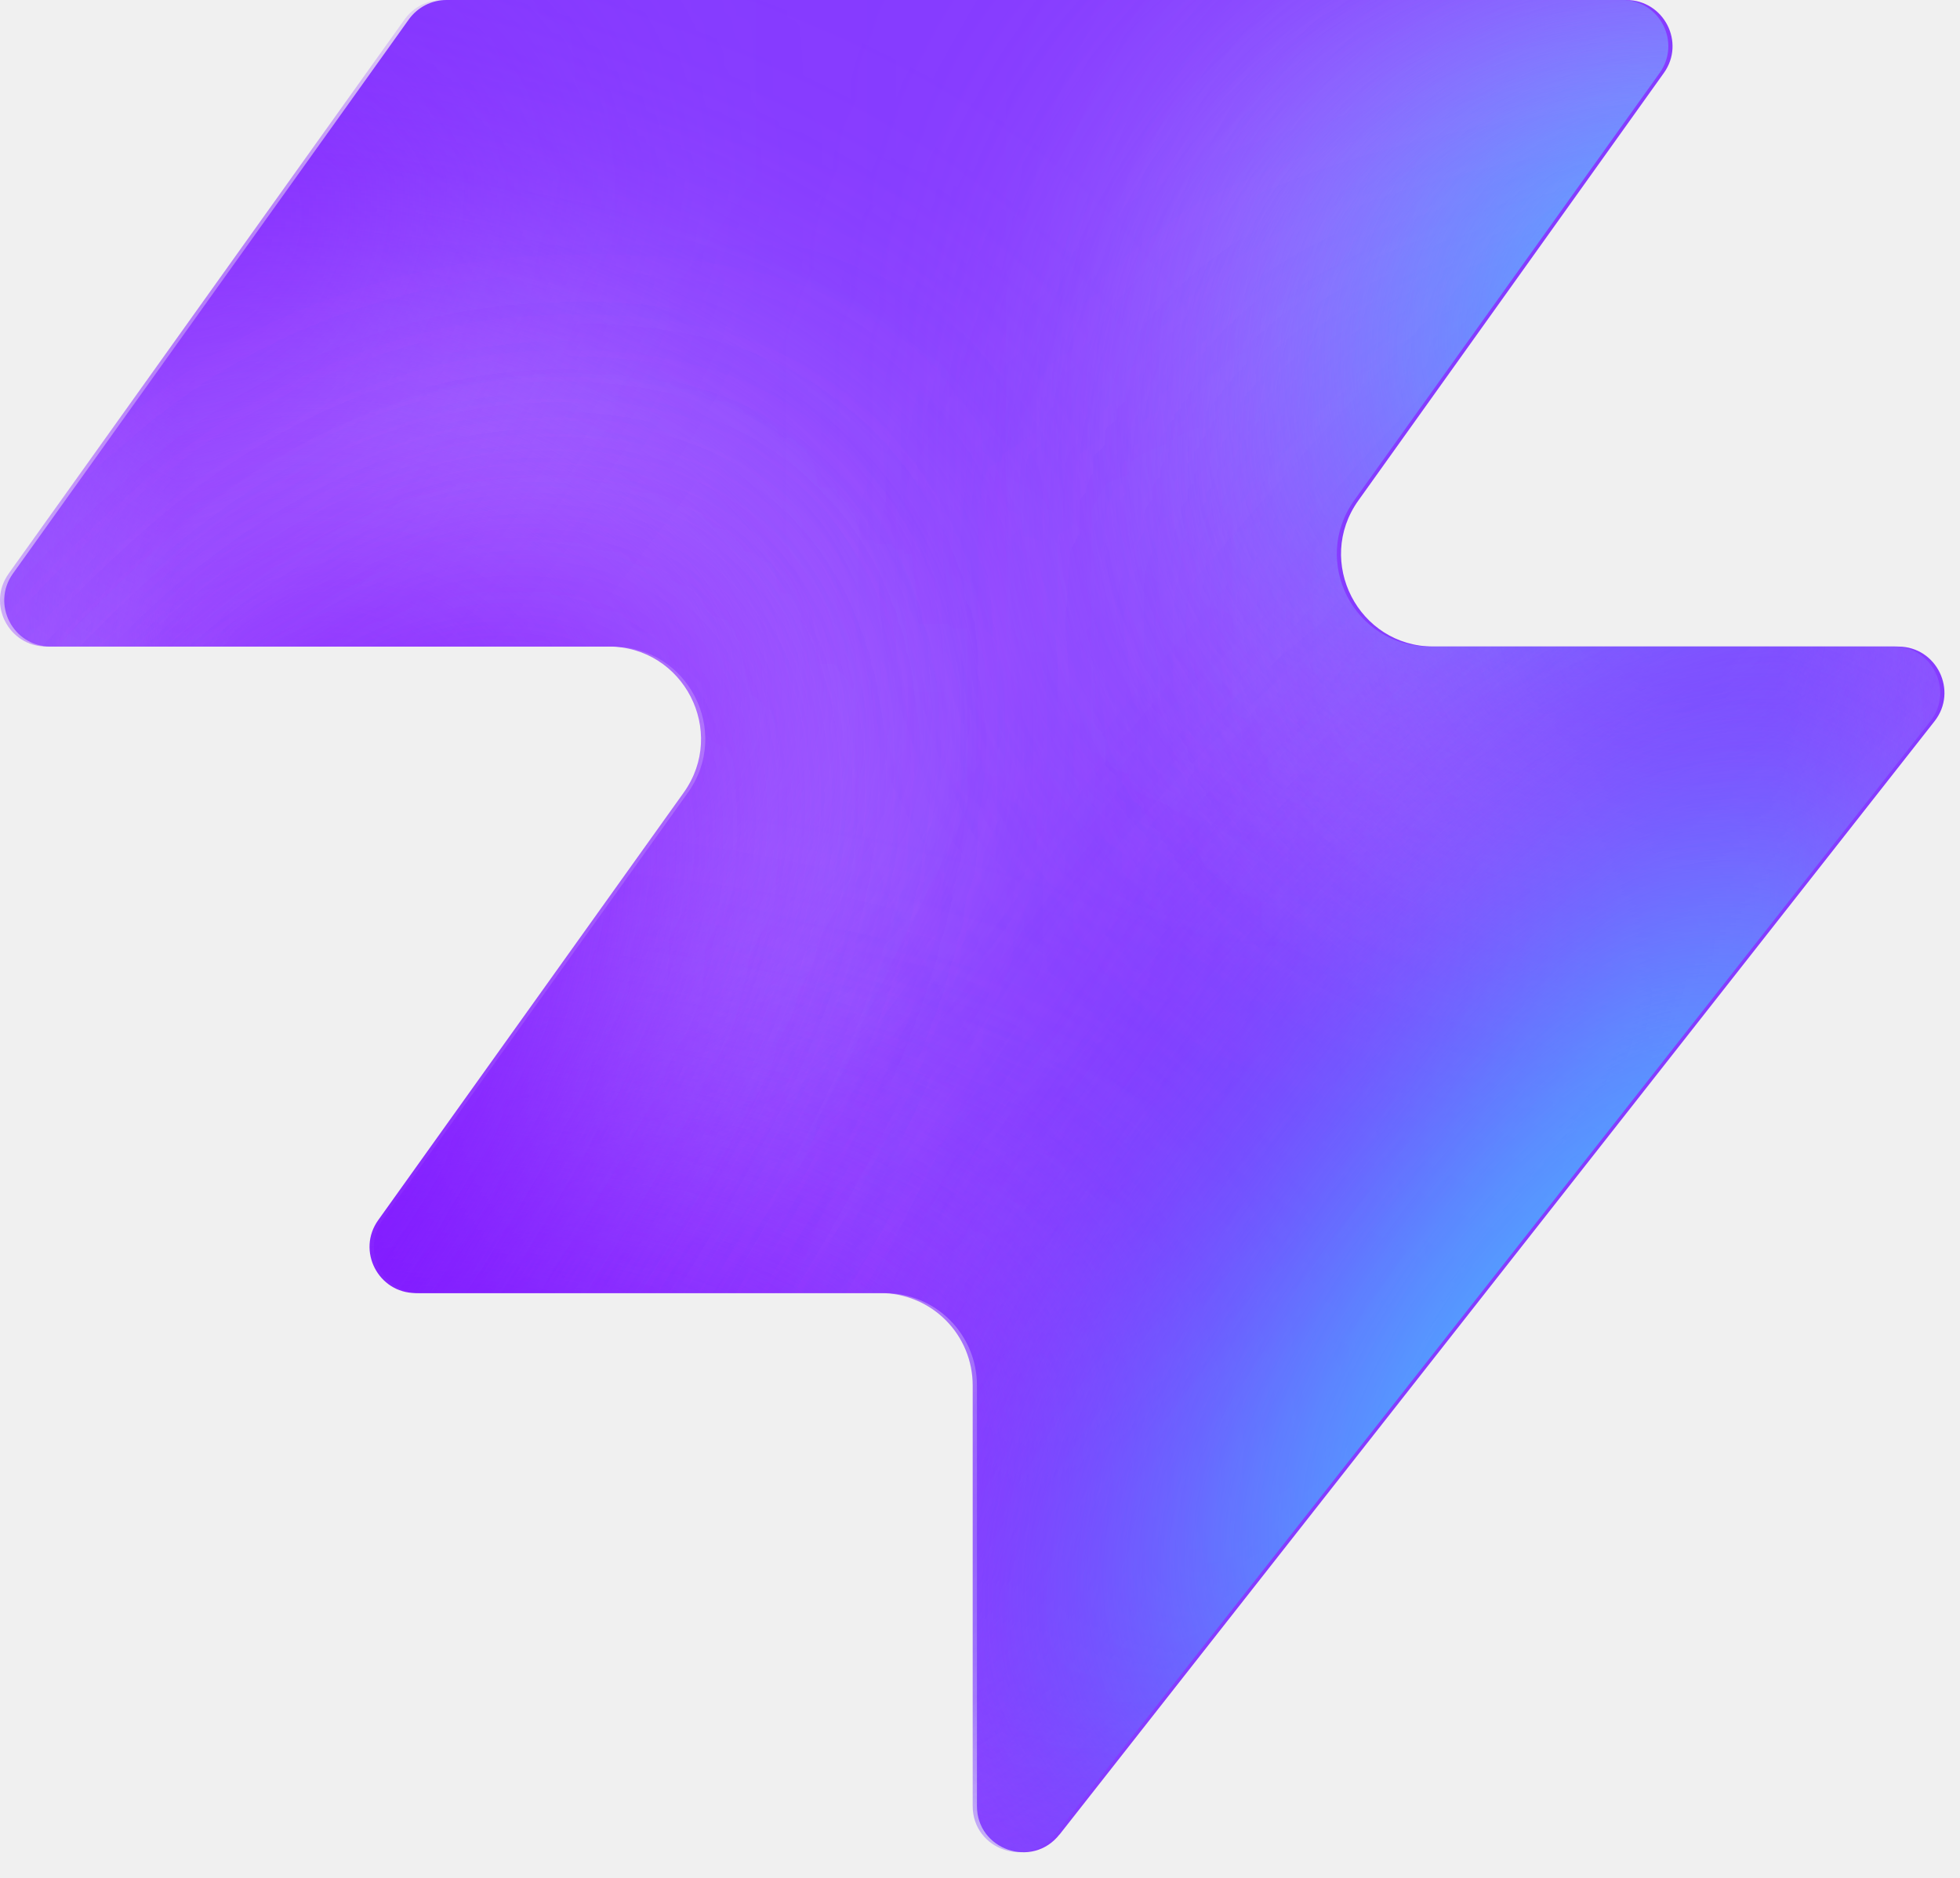
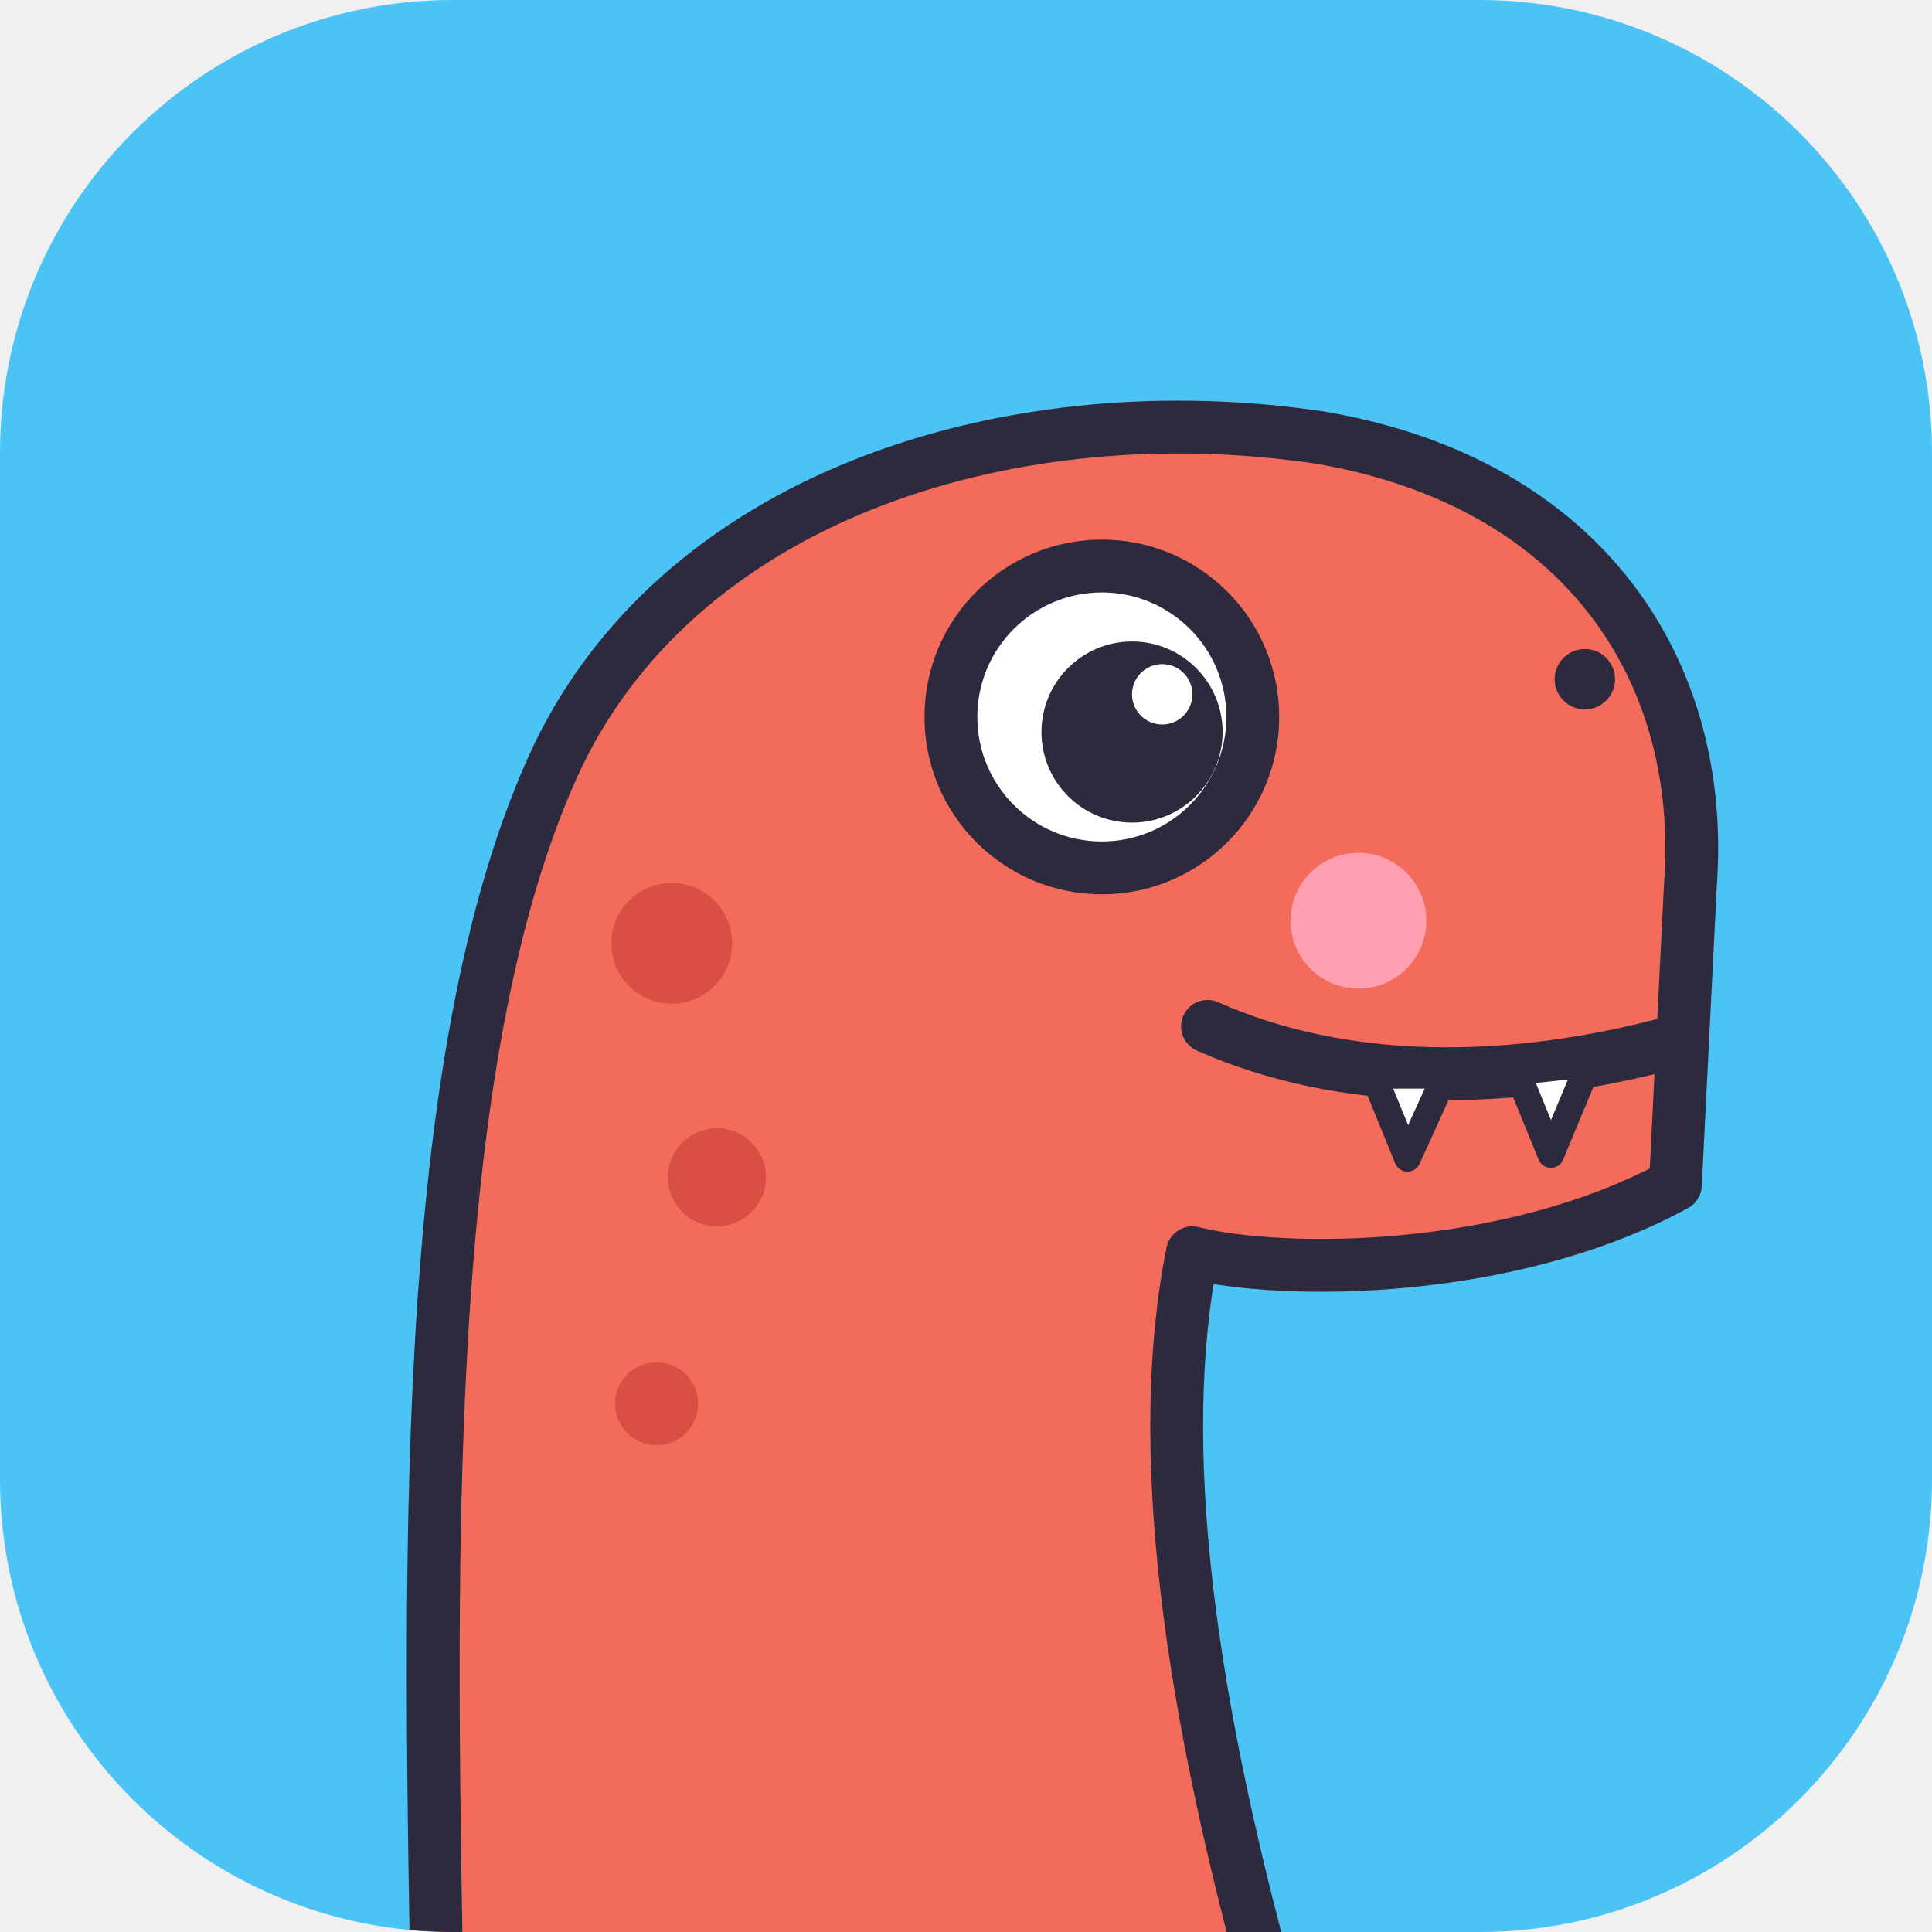
- <svg xmlns="http://www.w3.org/2000/svg" width="48" height="46" fill="none" viewBox="0 0 48 46">
-   <path fill="#863bff" d="M25.946 44.938c-.664.845-2.021.375-2.021-.698V33.937a2.26 2.26 0 0 0-2.262-2.262H10.287c-.92 0-1.456-1.04-.92-1.788l7.48-10.471c1.07-1.497 0-3.578-1.842-3.578H1.237c-.92 0-1.456-1.04-.92-1.788L10.013.474c.214-.297.556-.474.92-.474h28.894c.92 0 1.456 1.04.92 1.788l-7.48 10.471c-1.07 1.498 0 3.579 1.842 3.579h11.377c.943 0 1.473 1.088.89 1.83L25.947 44.94z" style="fill:#863bff;fill:color(display-p3 .525 .23 1);fill-opacity:1" />
-   <mask id="a" width="48" height="46" x="0" y="0" maskUnits="userSpaceOnUse" style="mask-type:alpha">
-     <path fill="#000" d="M25.842 44.938c-.664.844-2.021.375-2.021-.698V33.937a2.26 2.26 0 0 0-2.262-2.262H10.183c-.92 0-1.456-1.04-.92-1.788l7.48-10.471c1.07-1.498 0-3.579-1.842-3.579H1.133c-.92 0-1.456-1.04-.92-1.787L9.91.473c.214-.297.556-.474.92-.474h28.894c.92 0 1.456 1.04.92 1.788l-7.48 10.471c-1.07 1.498 0 3.578 1.842 3.578h11.377c.943 0 1.473 1.088.89 1.832L25.843 44.94z" style="fill:#000;fill-opacity:1" />
-   </mask>
-   <g mask="url(#a)">
-     <g filter="url(#b)">
-       <ellipse cx="5.508" cy="14.704" fill="#ede6ff" rx="5.508" ry="14.704" style="fill:#ede6ff;fill:color(display-p3 .927 .903 1);fill-opacity:1" transform="matrix(.00324 1 1 -.00324 -4.47 31.516)" />
-     </g>
-     <g filter="url(#c)">
-       <ellipse cx="10.399" cy="29.851" fill="#ede6ff" rx="10.399" ry="29.851" style="fill:#ede6ff;fill:color(display-p3 .927 .903 1);fill-opacity:1" transform="matrix(.00324 1 1 -.00324 -39.328 7.883)" />
-     </g>
-     <g filter="url(#d)">
-       <ellipse cx="5.508" cy="30.487" fill="#7e14ff" rx="5.508" ry="30.487" style="fill:#7e14ff;fill:color(display-p3 .492 .077 1);fill-opacity:1" transform="rotate(89.814 -25.913 -14.639)scale(1 -1)" />
-     </g>
-     <g filter="url(#e)">
-       <ellipse cx="5.508" cy="30.599" fill="#7e14ff" rx="5.508" ry="30.599" style="fill:#7e14ff;fill:color(display-p3 .492 .077 1);fill-opacity:1" transform="rotate(89.814 -32.644 -3.334)scale(1 -1)" />
-     </g>
-     <g filter="url(#f)">
-       <ellipse cx="5.508" cy="30.599" fill="#7e14ff" rx="5.508" ry="30.599" style="fill:#7e14ff;fill:color(display-p3 .492 .077 1);fill-opacity:1" transform="matrix(.00324 1 1 -.00324 -34.34 30.47)" />
-     </g>
-     <g filter="url(#g)">
-       <ellipse cx="14.072" cy="22.078" fill="#ede6ff" rx="14.072" ry="22.078" style="fill:#ede6ff;fill:color(display-p3 .927 .903 1);fill-opacity:1" transform="rotate(93.35 24.506 48.493)scale(-1 1)" />
-     </g>
-     <g filter="url(#h)">
-       <ellipse cx="3.47" cy="21.501" fill="#7e14ff" rx="3.47" ry="21.501" style="fill:#7e14ff;fill:color(display-p3 .492 .077 1);fill-opacity:1" transform="rotate(89.009 28.708 47.59)scale(-1 1)" />
-     </g>
-     <g filter="url(#i)">
-       <ellipse cx="3.47" cy="21.501" fill="#7e14ff" rx="3.47" ry="21.501" style="fill:#7e14ff;fill:color(display-p3 .492 .077 1);fill-opacity:1" transform="rotate(89.009 28.708 47.59)scale(-1 1)" />
-     </g>
-     <g filter="url(#j)">
-       <ellipse cx=".387" cy="8.972" fill="#7e14ff" rx="4.407" ry="29.108" style="fill:#7e14ff;fill:color(display-p3 .492 .077 1);fill-opacity:1" transform="rotate(39.51 .387 8.972)" />
-     </g>
-     <g filter="url(#k)">
-       <ellipse cx="47.523" cy="-6.092" fill="#7e14ff" rx="4.407" ry="29.108" style="fill:#7e14ff;fill:color(display-p3 .492 .077 1);fill-opacity:1" transform="rotate(37.892 47.523 -6.092)" />
-     </g>
-     <g filter="url(#l)">
-       <ellipse cx="41.412" cy="6.333" fill="#47bfff" rx="5.971" ry="9.665" style="fill:#47bfff;fill:color(display-p3 .28 .748 1);fill-opacity:1" transform="rotate(37.892 41.412 6.333)" />
-     </g>
-     <g filter="url(#m)">
-       <ellipse cx="-1.879" cy="38.332" fill="#7e14ff" rx="4.407" ry="29.108" style="fill:#7e14ff;fill:color(display-p3 .492 .077 1);fill-opacity:1" transform="rotate(37.892 -1.88 38.332)" />
-     </g>
-     <g filter="url(#n)">
-       <ellipse cx="-1.879" cy="38.332" fill="#7e14ff" rx="4.407" ry="29.108" style="fill:#7e14ff;fill:color(display-p3 .492 .077 1);fill-opacity:1" transform="rotate(37.892 -1.88 38.332)" />
-     </g>
-     <g filter="url(#o)">
-       <ellipse cx="35.651" cy="29.907" fill="#7e14ff" rx="4.407" ry="29.108" style="fill:#7e14ff;fill:color(display-p3 .492 .077 1);fill-opacity:1" transform="rotate(37.892 35.651 29.907)" />
-     </g>
-     <g filter="url(#p)">
-       <ellipse cx="38.418" cy="32.4" fill="#47bfff" rx="5.971" ry="15.297" style="fill:#47bfff;fill:color(display-p3 .28 .748 1);fill-opacity:1" transform="rotate(37.892 38.418 32.4)" />
+ <svg xmlns="http://www.w3.org/2000/svg" viewBox="0 0 512 512">
+   <defs>
+     <clipPath id="c">
+       <rect width="512" height="512" rx="120" />
+     </clipPath>
+   </defs>
+   <g clip-path="url(#c)">
+     <rect width="512" height="512" fill="#4cc3f5" />
+     <g stroke="#2d2a3e" stroke-width="14" stroke-linejoin="round" stroke-linecap="round">
+       <path d="M116,540 C114,420 110,280 148,200 C182,130 270,104 350,116 C420,128 452,178 448,234 L444,314 C400,338 340,338 316,332 C306,382 314,450 340,540 Z" fill="#f26b5b" />
+       <circle cx="178" cy="250" r="16" fill="#d94f43" stroke="none" />
+       <circle cx="190" cy="312" r="13" fill="#d94f43" stroke="none" />
+       <circle cx="174" cy="372" r="11" fill="#d94f43" stroke="none" />
+       <path d="M444,276 C400,288 356,288 320,272" fill="none" />
+       <path d="M402,284 L411,306 L421,282 Z M364,285 L373,307 L383,285 Z" fill="#fff" stroke-width="7" />
+       <circle cx="360" cy="244" r="18" fill="#ff9fb0" stroke="none" />
+       <circle cx="420" cy="180" r="8" fill="#2d2a3e" stroke="none" />
+       <circle cx="292" cy="190" r="40" fill="#fff" />
+       <circle cx="300" cy="194" r="24" fill="#2d2a3e" stroke="none" />
+       <circle cx="308" cy="184" r="8" fill="#fff" stroke="none" />
    </g>
  </g>
-   <defs>
-     <filter id="b" width="60.045" height="41.654" x="-19.77" y="16.149" color-interpolation-filters="sRGB" filterUnits="userSpaceOnUse">
-       <feFlood flood-opacity="0" result="BackgroundImageFix" />
-       <feBlend in="SourceGraphic" in2="BackgroundImageFix" result="shape" />
-       <feGaussianBlur result="effect1_foregroundBlur_2002_17158" stdDeviation="7.659" />
-     </filter>
-     <filter id="c" width="90.34" height="51.437" x="-54.613" y="-7.533" color-interpolation-filters="sRGB" filterUnits="userSpaceOnUse">
-       <feFlood flood-opacity="0" result="BackgroundImageFix" />
-       <feBlend in="SourceGraphic" in2="BackgroundImageFix" result="shape" />
-       <feGaussianBlur result="effect1_foregroundBlur_2002_17158" stdDeviation="7.659" />
-     </filter>
-     <filter id="d" width="79.355" height="29.4" x="-49.64" y="2.03" color-interpolation-filters="sRGB" filterUnits="userSpaceOnUse">
-       <feFlood flood-opacity="0" result="BackgroundImageFix" />
-       <feBlend in="SourceGraphic" in2="BackgroundImageFix" result="shape" />
-       <feGaussianBlur result="effect1_foregroundBlur_2002_17158" stdDeviation="4.596" />
-     </filter>
-     <filter id="e" width="79.579" height="29.4" x="-45.045" y="20.029" color-interpolation-filters="sRGB" filterUnits="userSpaceOnUse">
-       <feFlood flood-opacity="0" result="BackgroundImageFix" />
-       <feBlend in="SourceGraphic" in2="BackgroundImageFix" result="shape" />
-       <feGaussianBlur result="effect1_foregroundBlur_2002_17158" stdDeviation="4.596" />
-     </filter>
-     <filter id="f" width="79.579" height="29.4" x="-43.513" y="21.178" color-interpolation-filters="sRGB" filterUnits="userSpaceOnUse">
-       <feFlood flood-opacity="0" result="BackgroundImageFix" />
-       <feBlend in="SourceGraphic" in2="BackgroundImageFix" result="shape" />
-       <feGaussianBlur result="effect1_foregroundBlur_2002_17158" stdDeviation="4.596" />
-     </filter>
-     <filter id="g" width="74.749" height="58.852" x="15.756" y="-17.901" color-interpolation-filters="sRGB" filterUnits="userSpaceOnUse">
-       <feFlood flood-opacity="0" result="BackgroundImageFix" />
-       <feBlend in="SourceGraphic" in2="BackgroundImageFix" result="shape" />
-       <feGaussianBlur result="effect1_foregroundBlur_2002_17158" stdDeviation="7.659" />
-     </filter>
-     <filter id="h" width="61.377" height="25.362" x="23.548" y="2.284" color-interpolation-filters="sRGB" filterUnits="userSpaceOnUse">
-       <feFlood flood-opacity="0" result="BackgroundImageFix" />
-       <feBlend in="SourceGraphic" in2="BackgroundImageFix" result="shape" />
-       <feGaussianBlur result="effect1_foregroundBlur_2002_17158" stdDeviation="4.596" />
-     </filter>
-     <filter id="i" width="61.377" height="25.362" x="23.548" y="2.284" color-interpolation-filters="sRGB" filterUnits="userSpaceOnUse">
-       <feFlood flood-opacity="0" result="BackgroundImageFix" />
-       <feBlend in="SourceGraphic" in2="BackgroundImageFix" result="shape" />
-       <feGaussianBlur result="effect1_foregroundBlur_2002_17158" stdDeviation="4.596" />
-     </filter>
-     <filter id="j" width="56.045" height="63.649" x="-27.636" y="-22.853" color-interpolation-filters="sRGB" filterUnits="userSpaceOnUse">
-       <feFlood flood-opacity="0" result="BackgroundImageFix" />
-       <feBlend in="SourceGraphic" in2="BackgroundImageFix" result="shape" />
-       <feGaussianBlur result="effect1_foregroundBlur_2002_17158" stdDeviation="4.596" />
-     </filter>
-     <filter id="k" width="54.814" height="64.646" x="20.116" y="-38.415" color-interpolation-filters="sRGB" filterUnits="userSpaceOnUse">
-       <feFlood flood-opacity="0" result="BackgroundImageFix" />
-       <feBlend in="SourceGraphic" in2="BackgroundImageFix" result="shape" />
-       <feGaussianBlur result="effect1_foregroundBlur_2002_17158" stdDeviation="4.596" />
-     </filter>
-     <filter id="l" width="33.541" height="35.313" x="24.641" y="-11.323" color-interpolation-filters="sRGB" filterUnits="userSpaceOnUse">
-       <feFlood flood-opacity="0" result="BackgroundImageFix" />
-       <feBlend in="SourceGraphic" in2="BackgroundImageFix" result="shape" />
-       <feGaussianBlur result="effect1_foregroundBlur_2002_17158" stdDeviation="4.596" />
-     </filter>
-     <filter id="m" width="54.814" height="64.646" x="-29.286" y="6.009" color-interpolation-filters="sRGB" filterUnits="userSpaceOnUse">
-       <feFlood flood-opacity="0" result="BackgroundImageFix" />
-       <feBlend in="SourceGraphic" in2="BackgroundImageFix" result="shape" />
-       <feGaussianBlur result="effect1_foregroundBlur_2002_17158" stdDeviation="4.596" />
-     </filter>
-     <filter id="n" width="54.814" height="64.646" x="-29.286" y="6.009" color-interpolation-filters="sRGB" filterUnits="userSpaceOnUse">
-       <feFlood flood-opacity="0" result="BackgroundImageFix" />
-       <feBlend in="SourceGraphic" in2="BackgroundImageFix" result="shape" />
-       <feGaussianBlur result="effect1_foregroundBlur_2002_17158" stdDeviation="4.596" />
-     </filter>
-     <filter id="o" width="54.814" height="64.646" x="8.244" y="-2.416" color-interpolation-filters="sRGB" filterUnits="userSpaceOnUse">
-       <feFlood flood-opacity="0" result="BackgroundImageFix" />
-       <feBlend in="SourceGraphic" in2="BackgroundImageFix" result="shape" />
-       <feGaussianBlur result="effect1_foregroundBlur_2002_17158" stdDeviation="4.596" />
-     </filter>
-     <filter id="p" width="39.409" height="43.623" x="18.713" y="10.588" color-interpolation-filters="sRGB" filterUnits="userSpaceOnUse">
-       <feFlood flood-opacity="0" result="BackgroundImageFix" />
-       <feBlend in="SourceGraphic" in2="BackgroundImageFix" result="shape" />
-       <feGaussianBlur result="effect1_foregroundBlur_2002_17158" stdDeviation="4.596" />
-     </filter>
-   </defs>
</svg>
